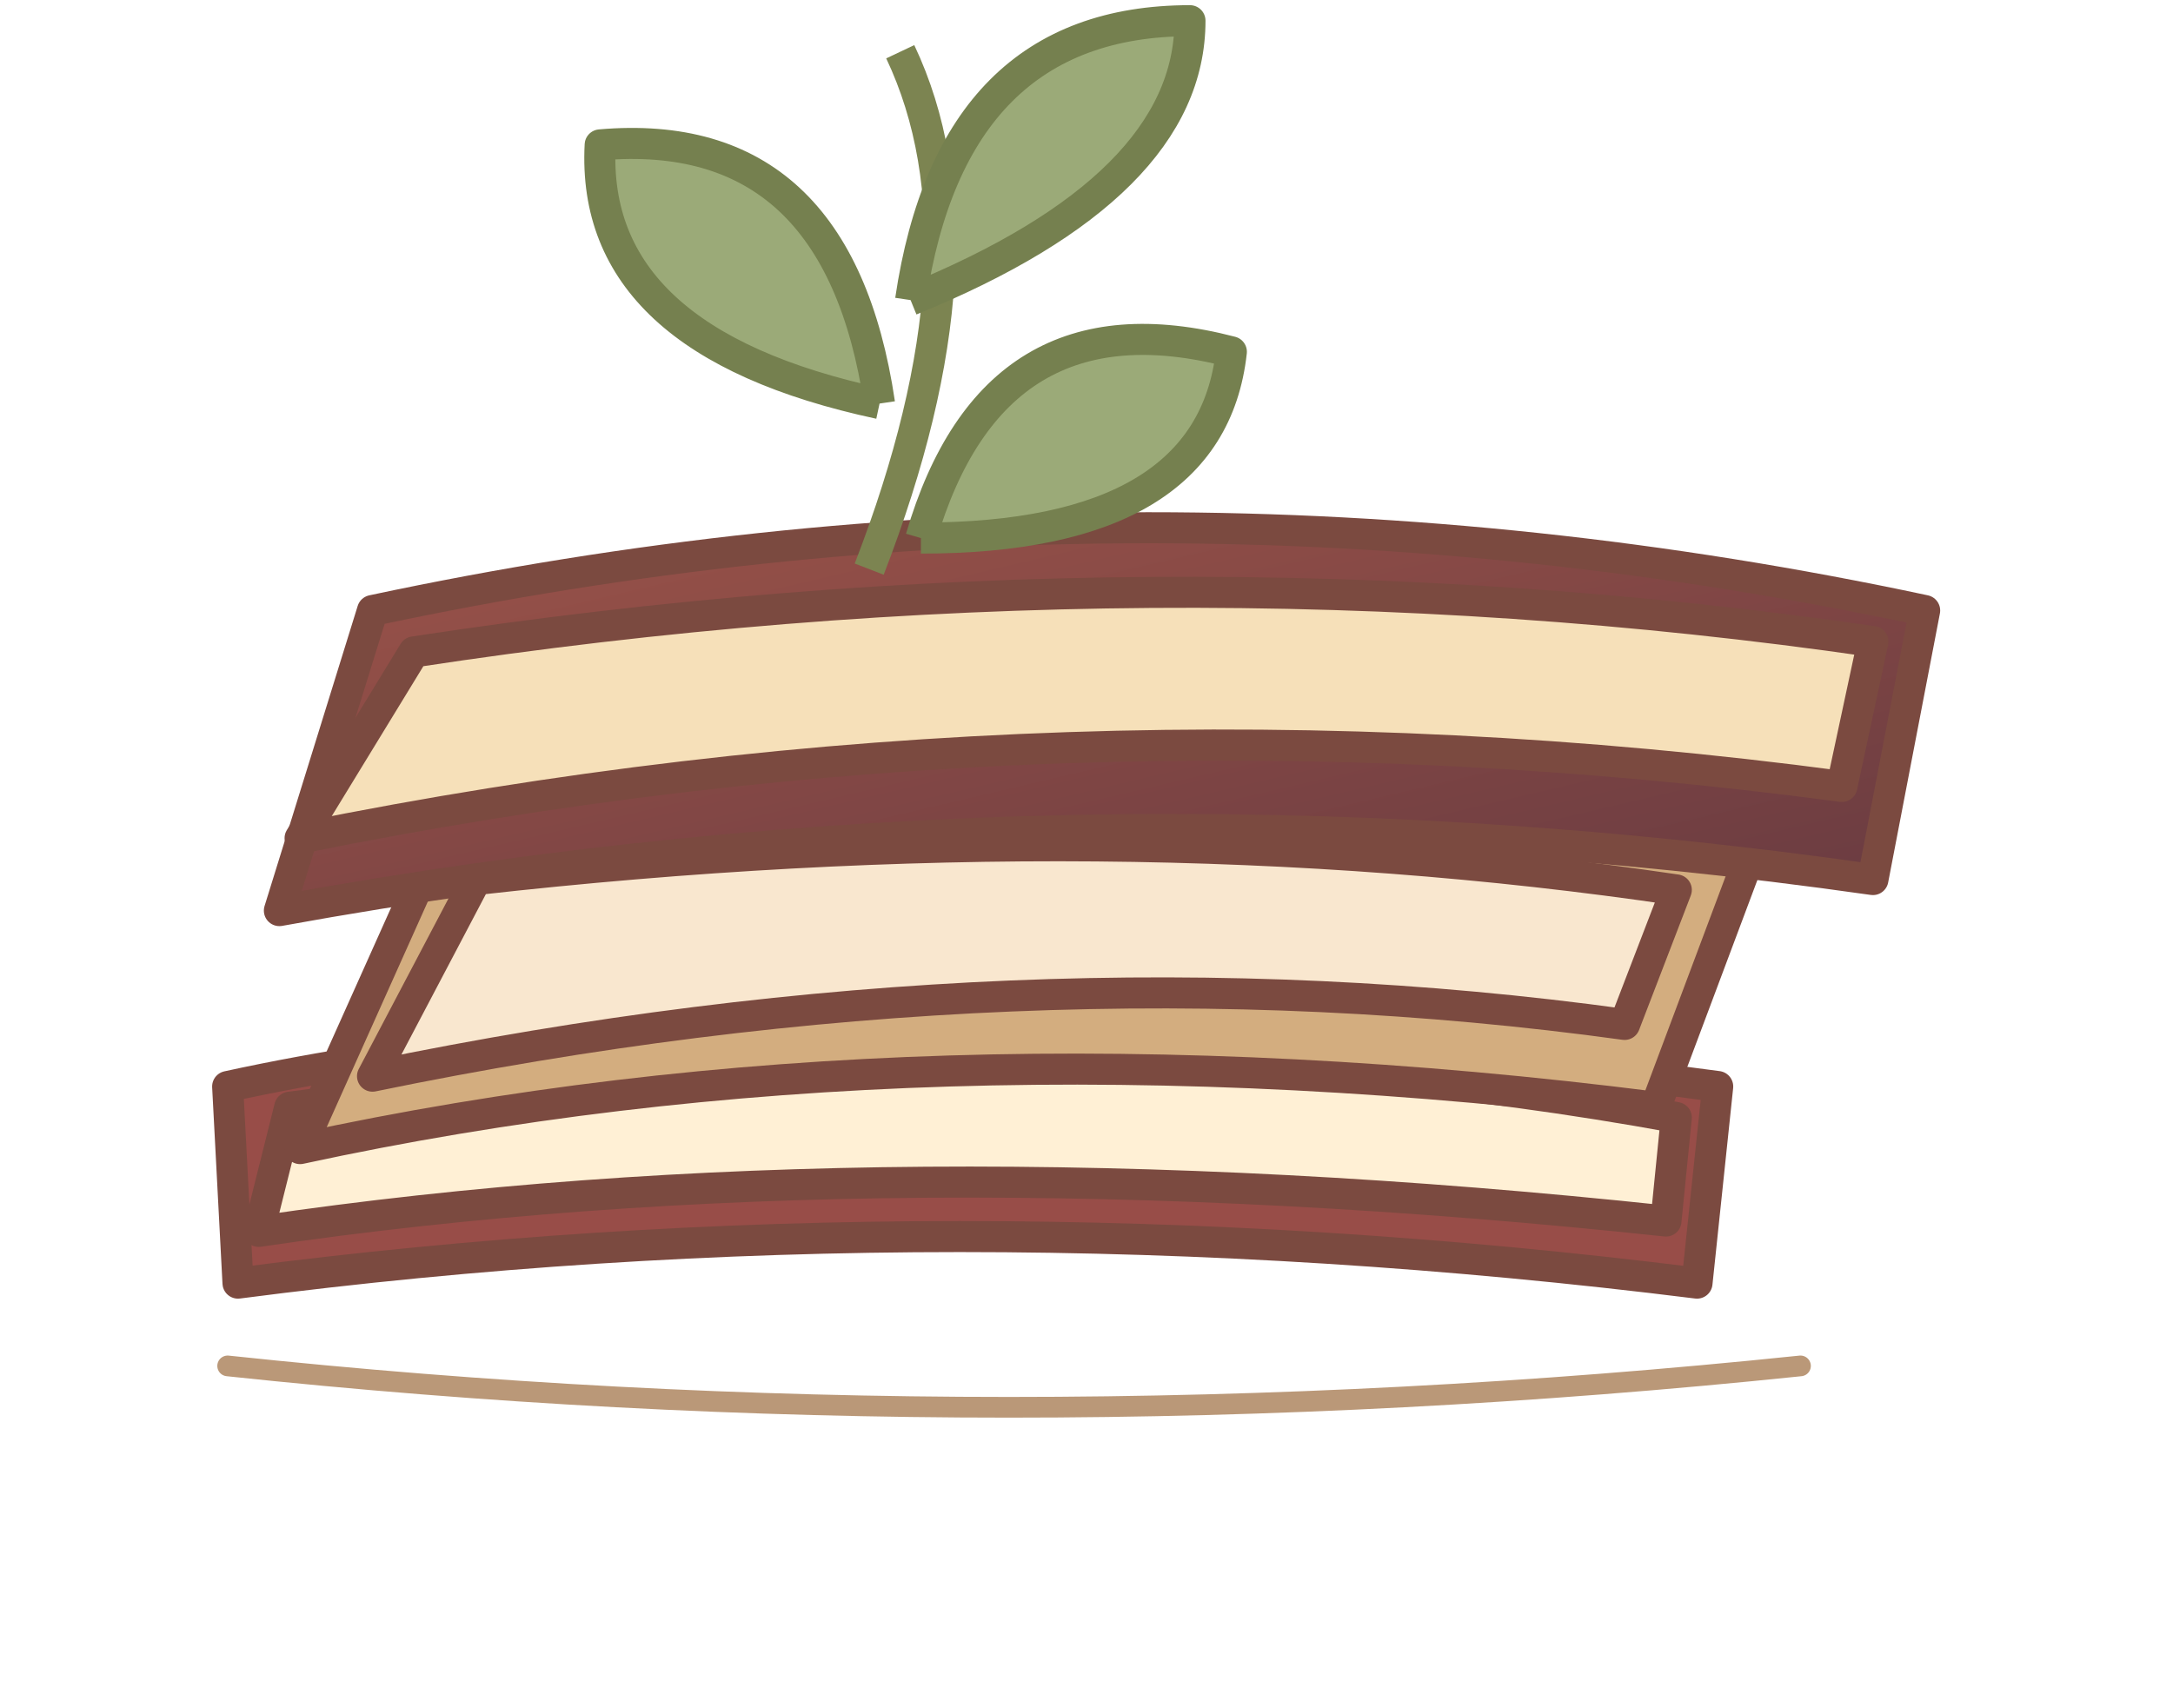
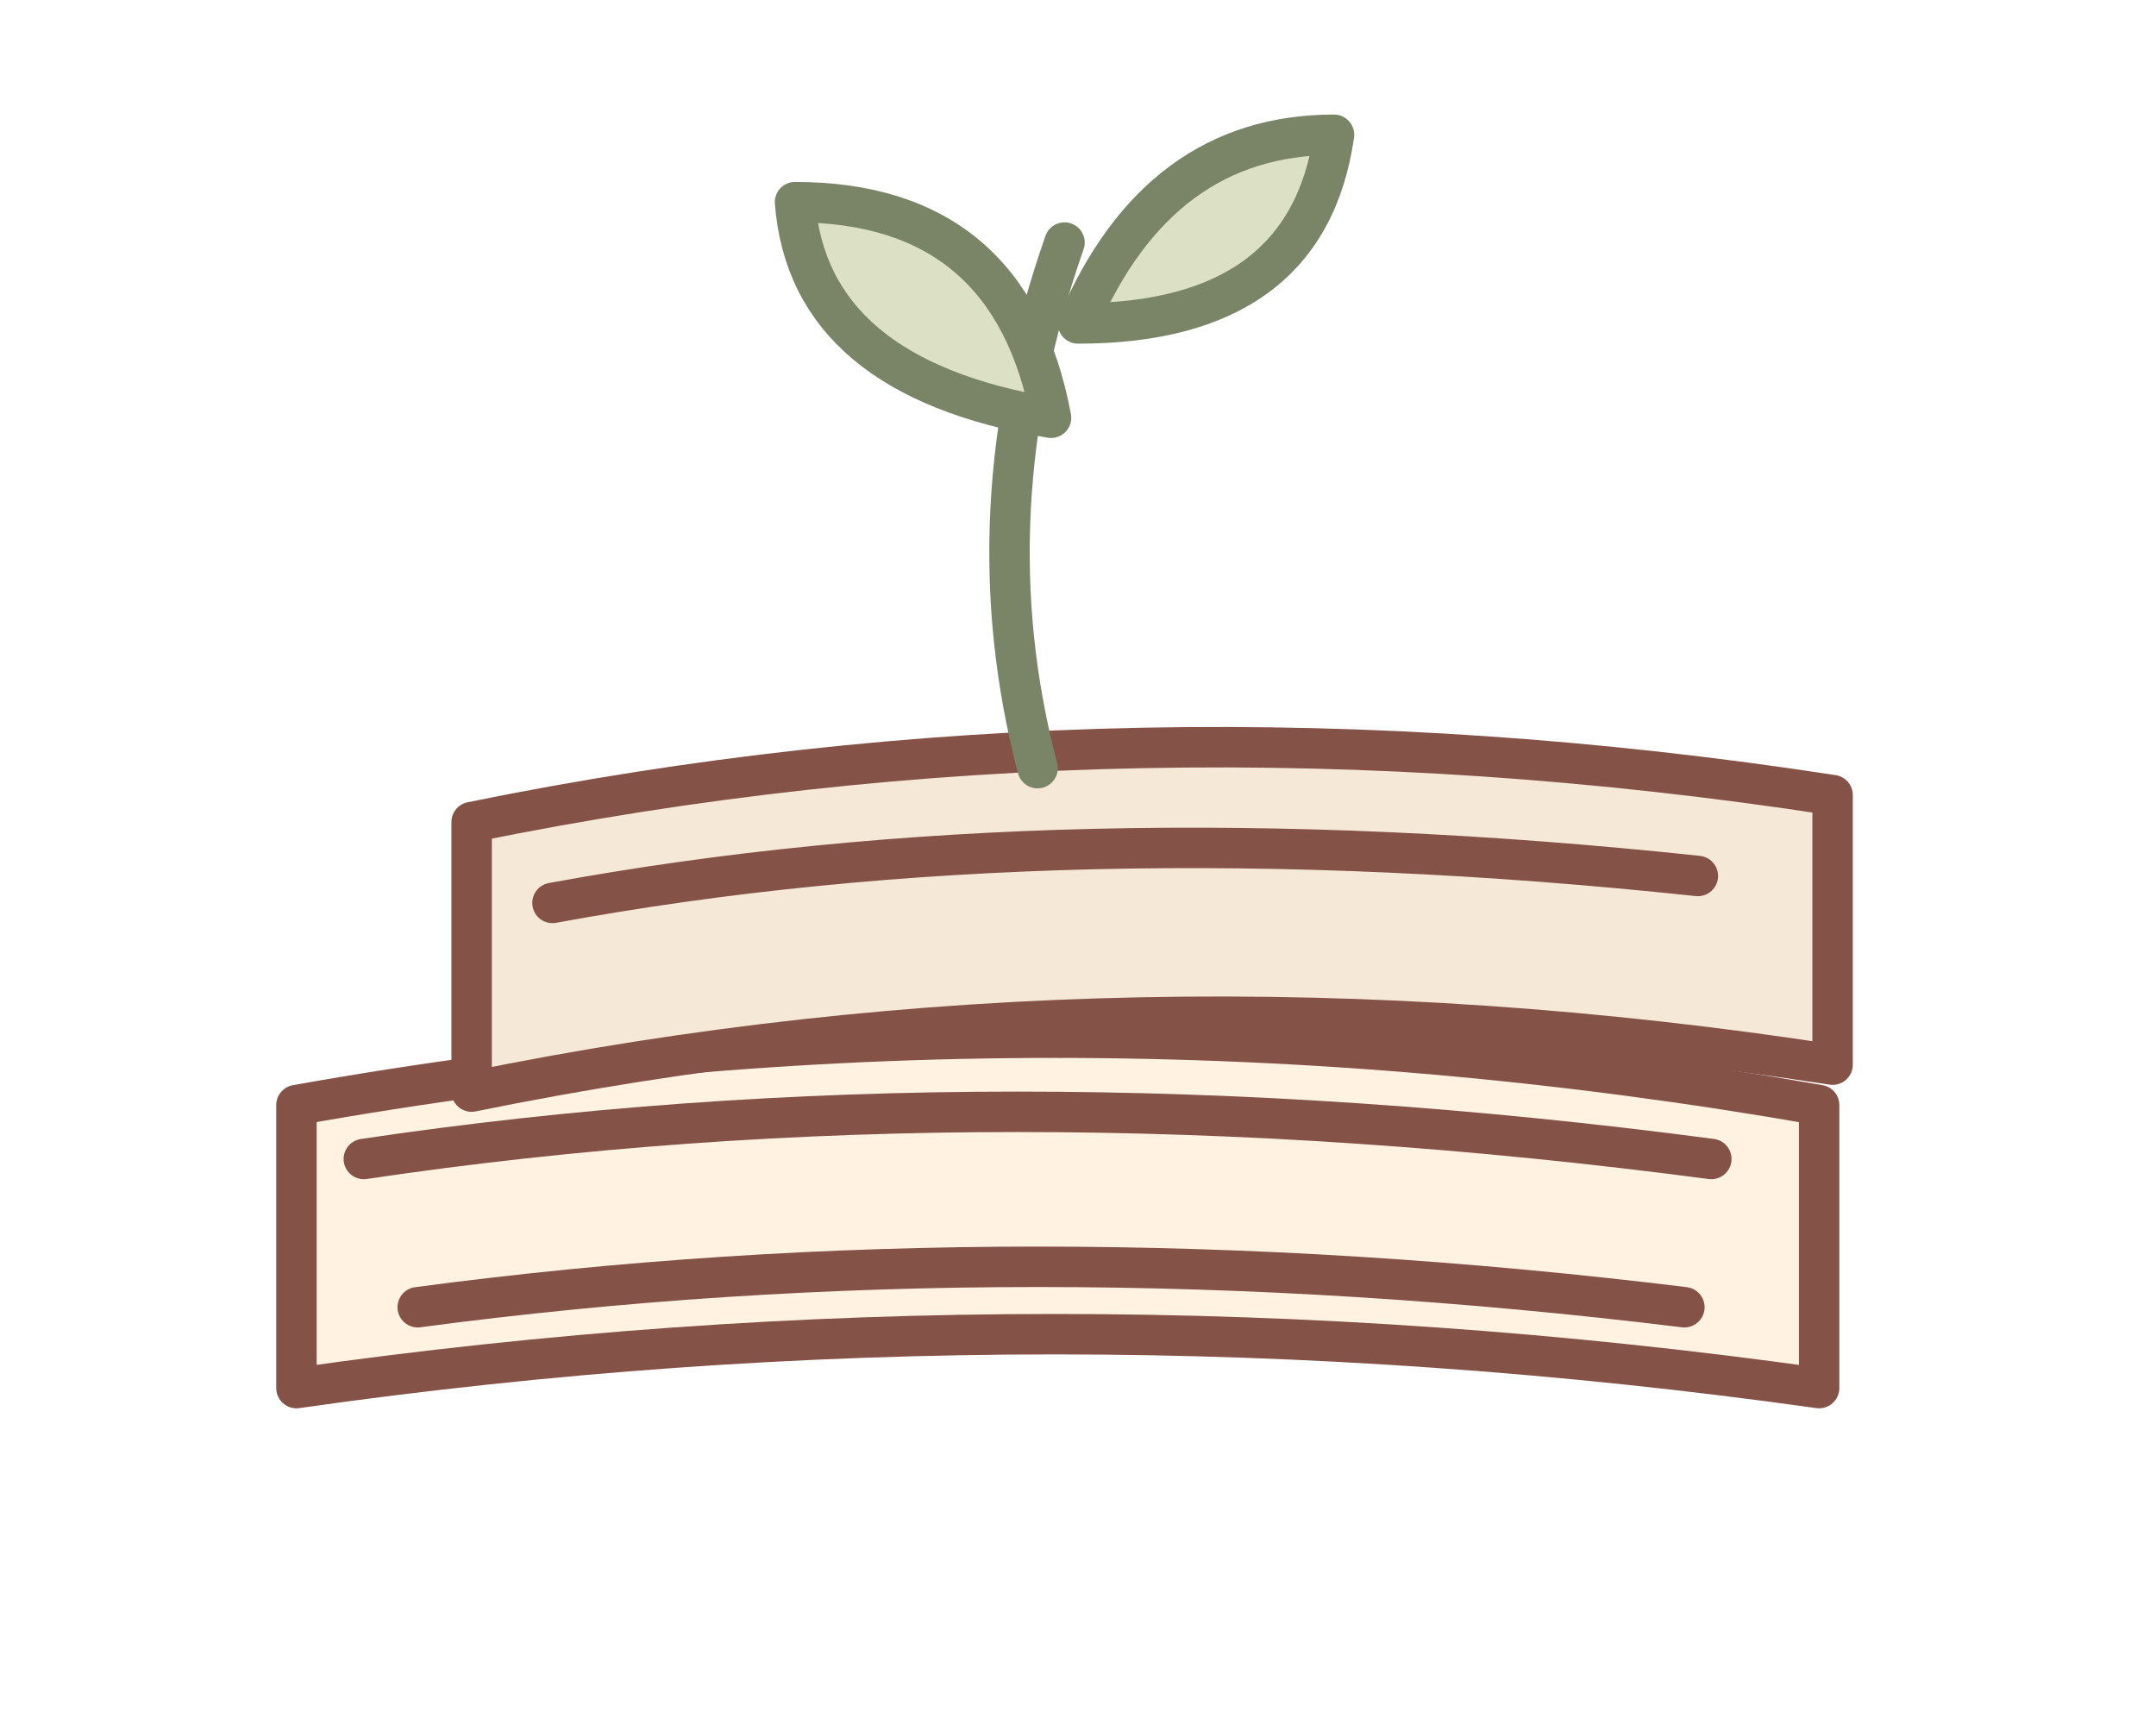
- <svg xmlns="http://www.w3.org/2000/svg" viewBox="0 0 210 165" fill="none" role="img" aria-label="学习书架插画">
-   <defs>
-     <linearGradient id="paper" x1="0" y1="0" x2="1" y2="1">
-       <stop stop-color="#fff5e4" />
-       <stop offset="1" stop-color="#eed5b7" />
-     </linearGradient>
-     <linearGradient id="wine" x1="0" y1="0" x2="1" y2="1">
-       <stop stop-color="#9b5349" />
-       <stop offset="1" stop-color="#693b41" />
-     </linearGradient>
-   </defs>
-   <g stroke="#7b4a40" stroke-width="3" stroke-linejoin="round">
-     <path d="M22 105q55-12 144 0l-2 19q-72-9-141 0Z" fill="#984d48" />
-     <path d="M28 107q74-10 134 1l-1 10q-75-8-136 1Z" fill="#fff0d5" />
-     <path d="M42 82q59-10 127 1l-9 24q-71-9-131 4Z" fill="#d3ad7f" />
-     <path d="M46 85q62-7 116 1l-5 13q-58-8-121 5Z" fill="#f9e7cf" />
-     <path d="M36 59q75-16 150 0l-5 26q-77-11-154 3Z" fill="url(#wine)" />
-     <path d="M40 63q72-11 141-1l-3 14q-75-10-149 5Z" fill="#f6e0b9" />
-     <path d="M84 55q12-31 3-50" stroke="#7c8451" fill="none" />
-     <path d="M85 39q-28-6-27-25 23-2 27 25M88 29q27-11 27-27-23 0-27 27M89 52q28 0 30-18-23-6-30 18" fill="#9baa78" stroke="#75804f" />
-   </g>
-   <path d="M22 132q75 8 152 0" stroke="#ba9878" stroke-width="2" stroke-linecap="round" />
+ <svg xmlns="http://www.w3.org/2000/svg" viewBox="0 0 160 128" role="img" aria-label="四级：线描旧书与小枝叶" fill="none" stroke="#855247" stroke-width="3" stroke-linecap="round" stroke-linejoin="round">
+   <path d="M22 82q56-10 113 0v21q-57-8-113 0z" fill="#fff2e1" />
+   <path d="M27 86q47-7 100 0m-96 11q45-6 94 0" />
+   <path d="M35 61q49-10 101-2v20q-52-8-101 2z" fill="#f5e8d7" />
+   <path d="M41 67q38-7 85-2" />
+   <path d="M77 57q-5-19 2-39" stroke="#7a8568" />
+   <path d="M78 31q-18-3-19-16 16 0 19 16Zm2-7q6-14 19-14-2 14-19 14Z" fill="#dce0c5" stroke="#7a8568" />
</svg>
